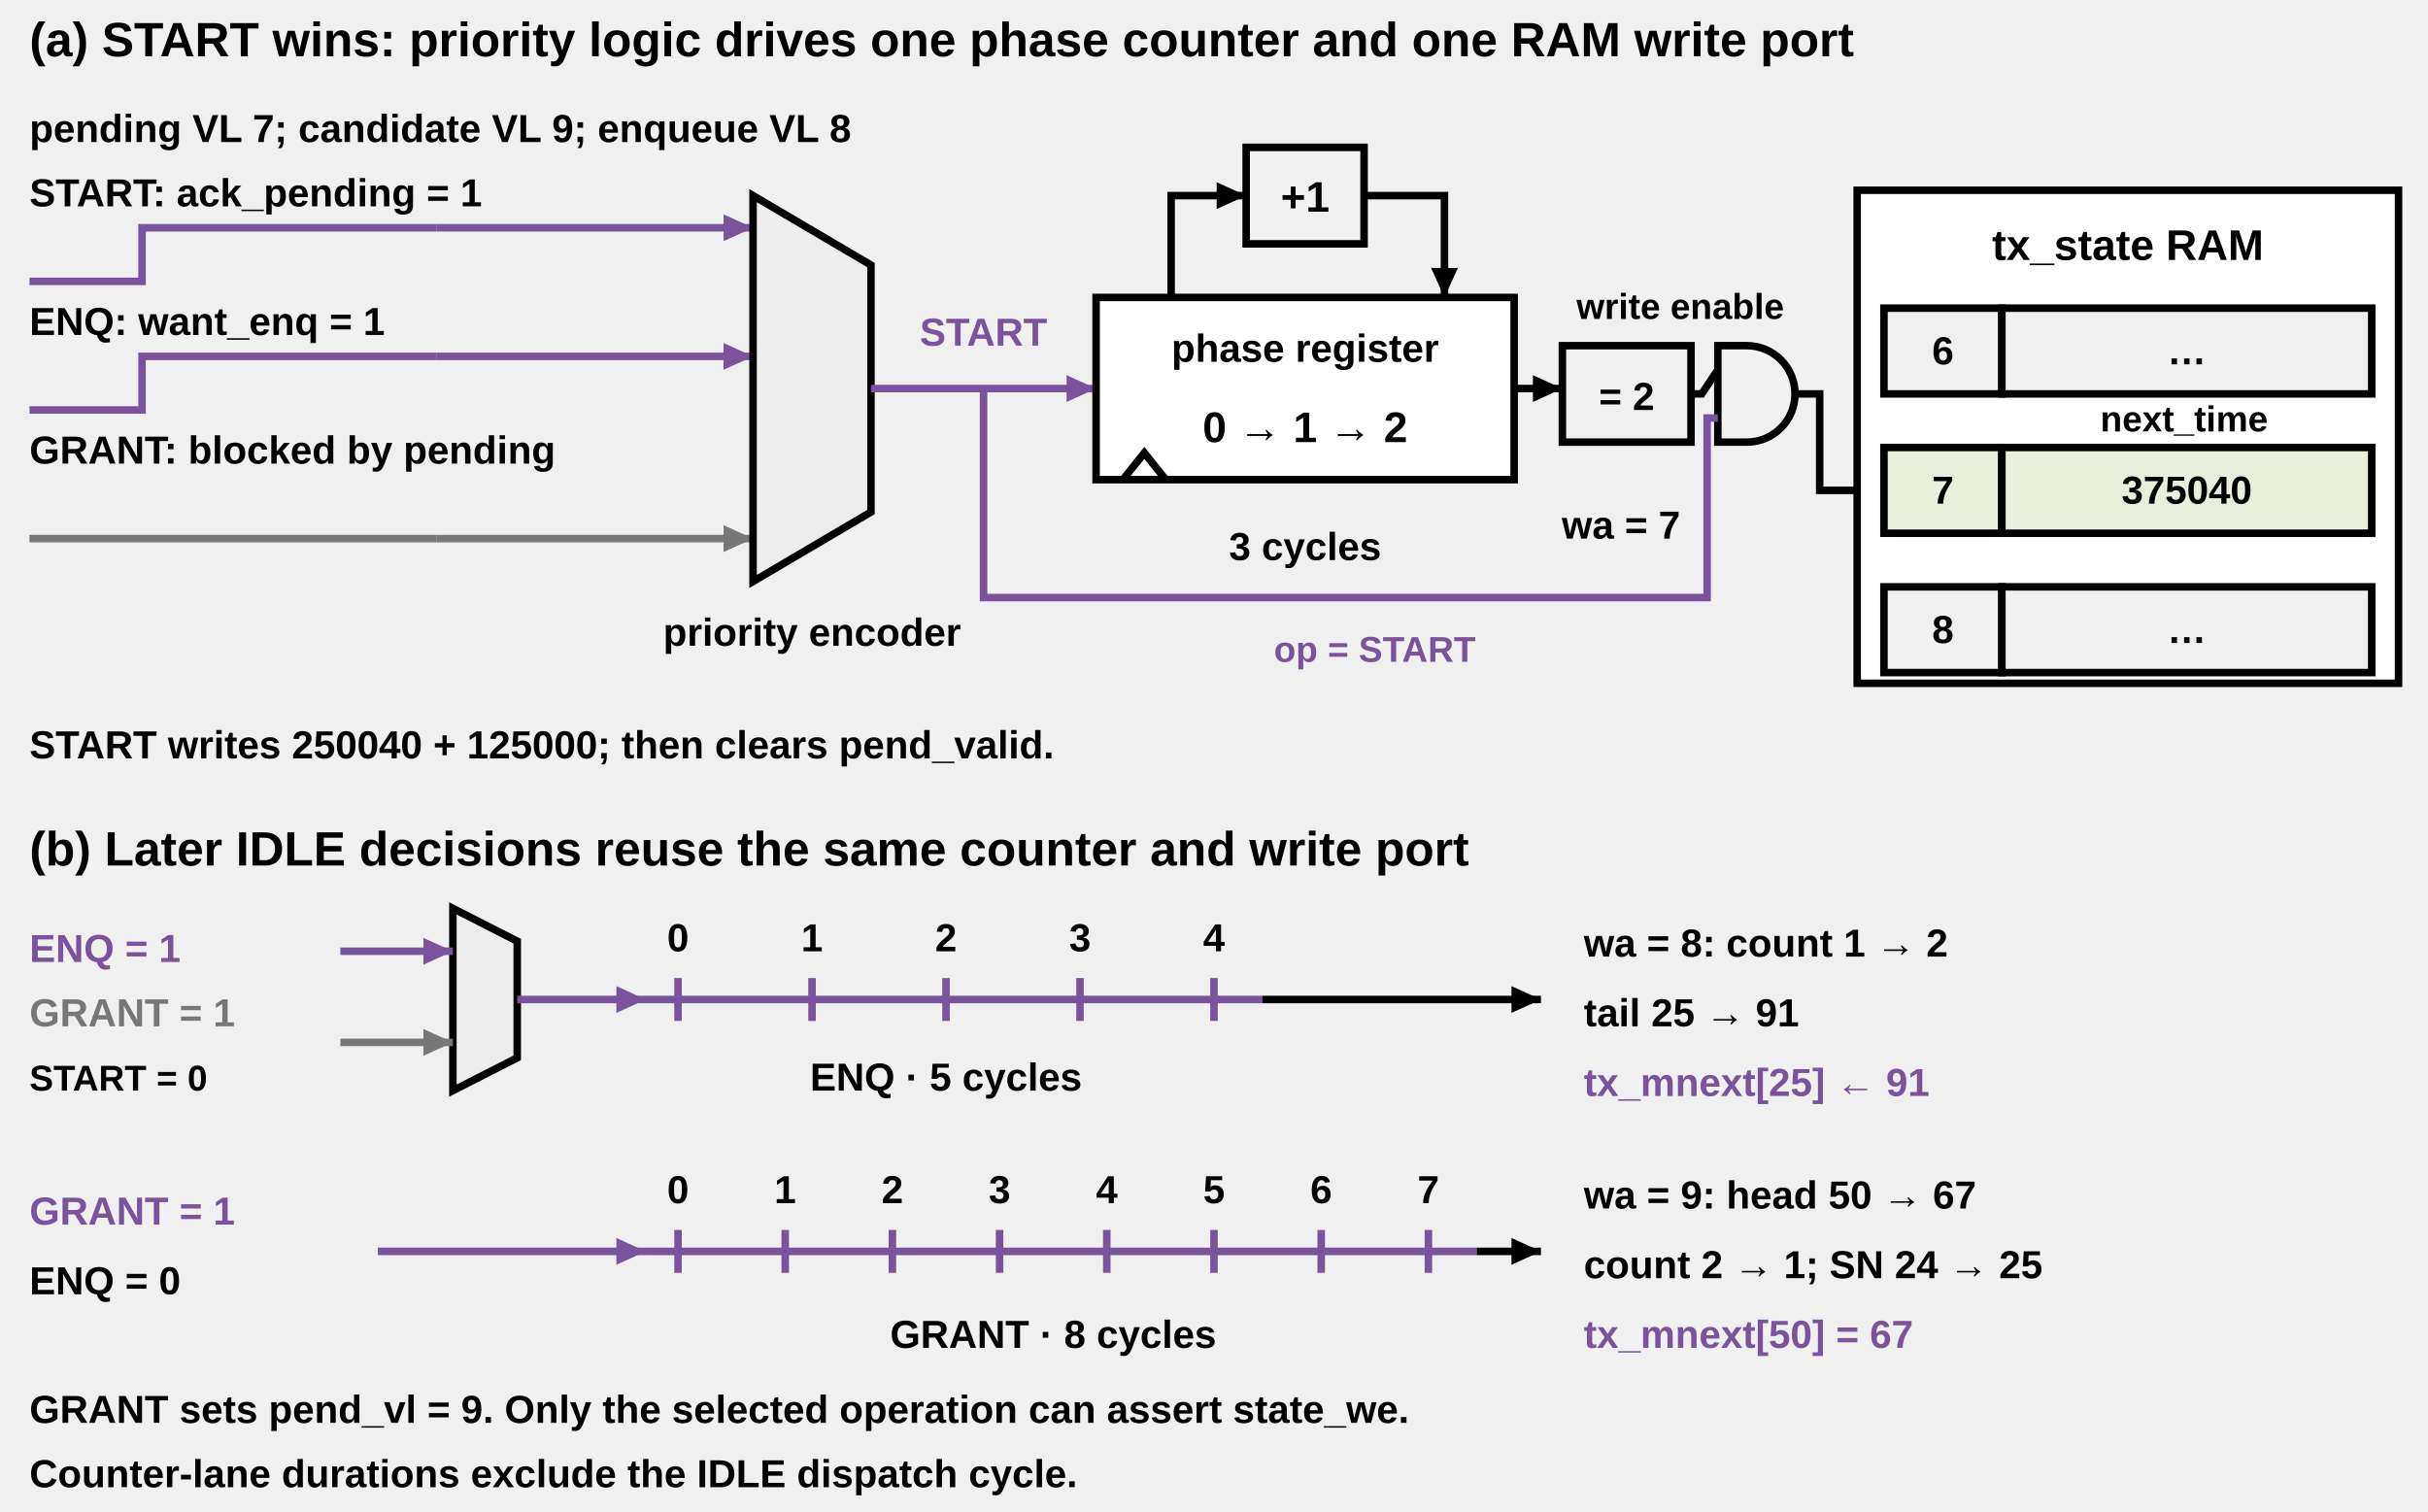
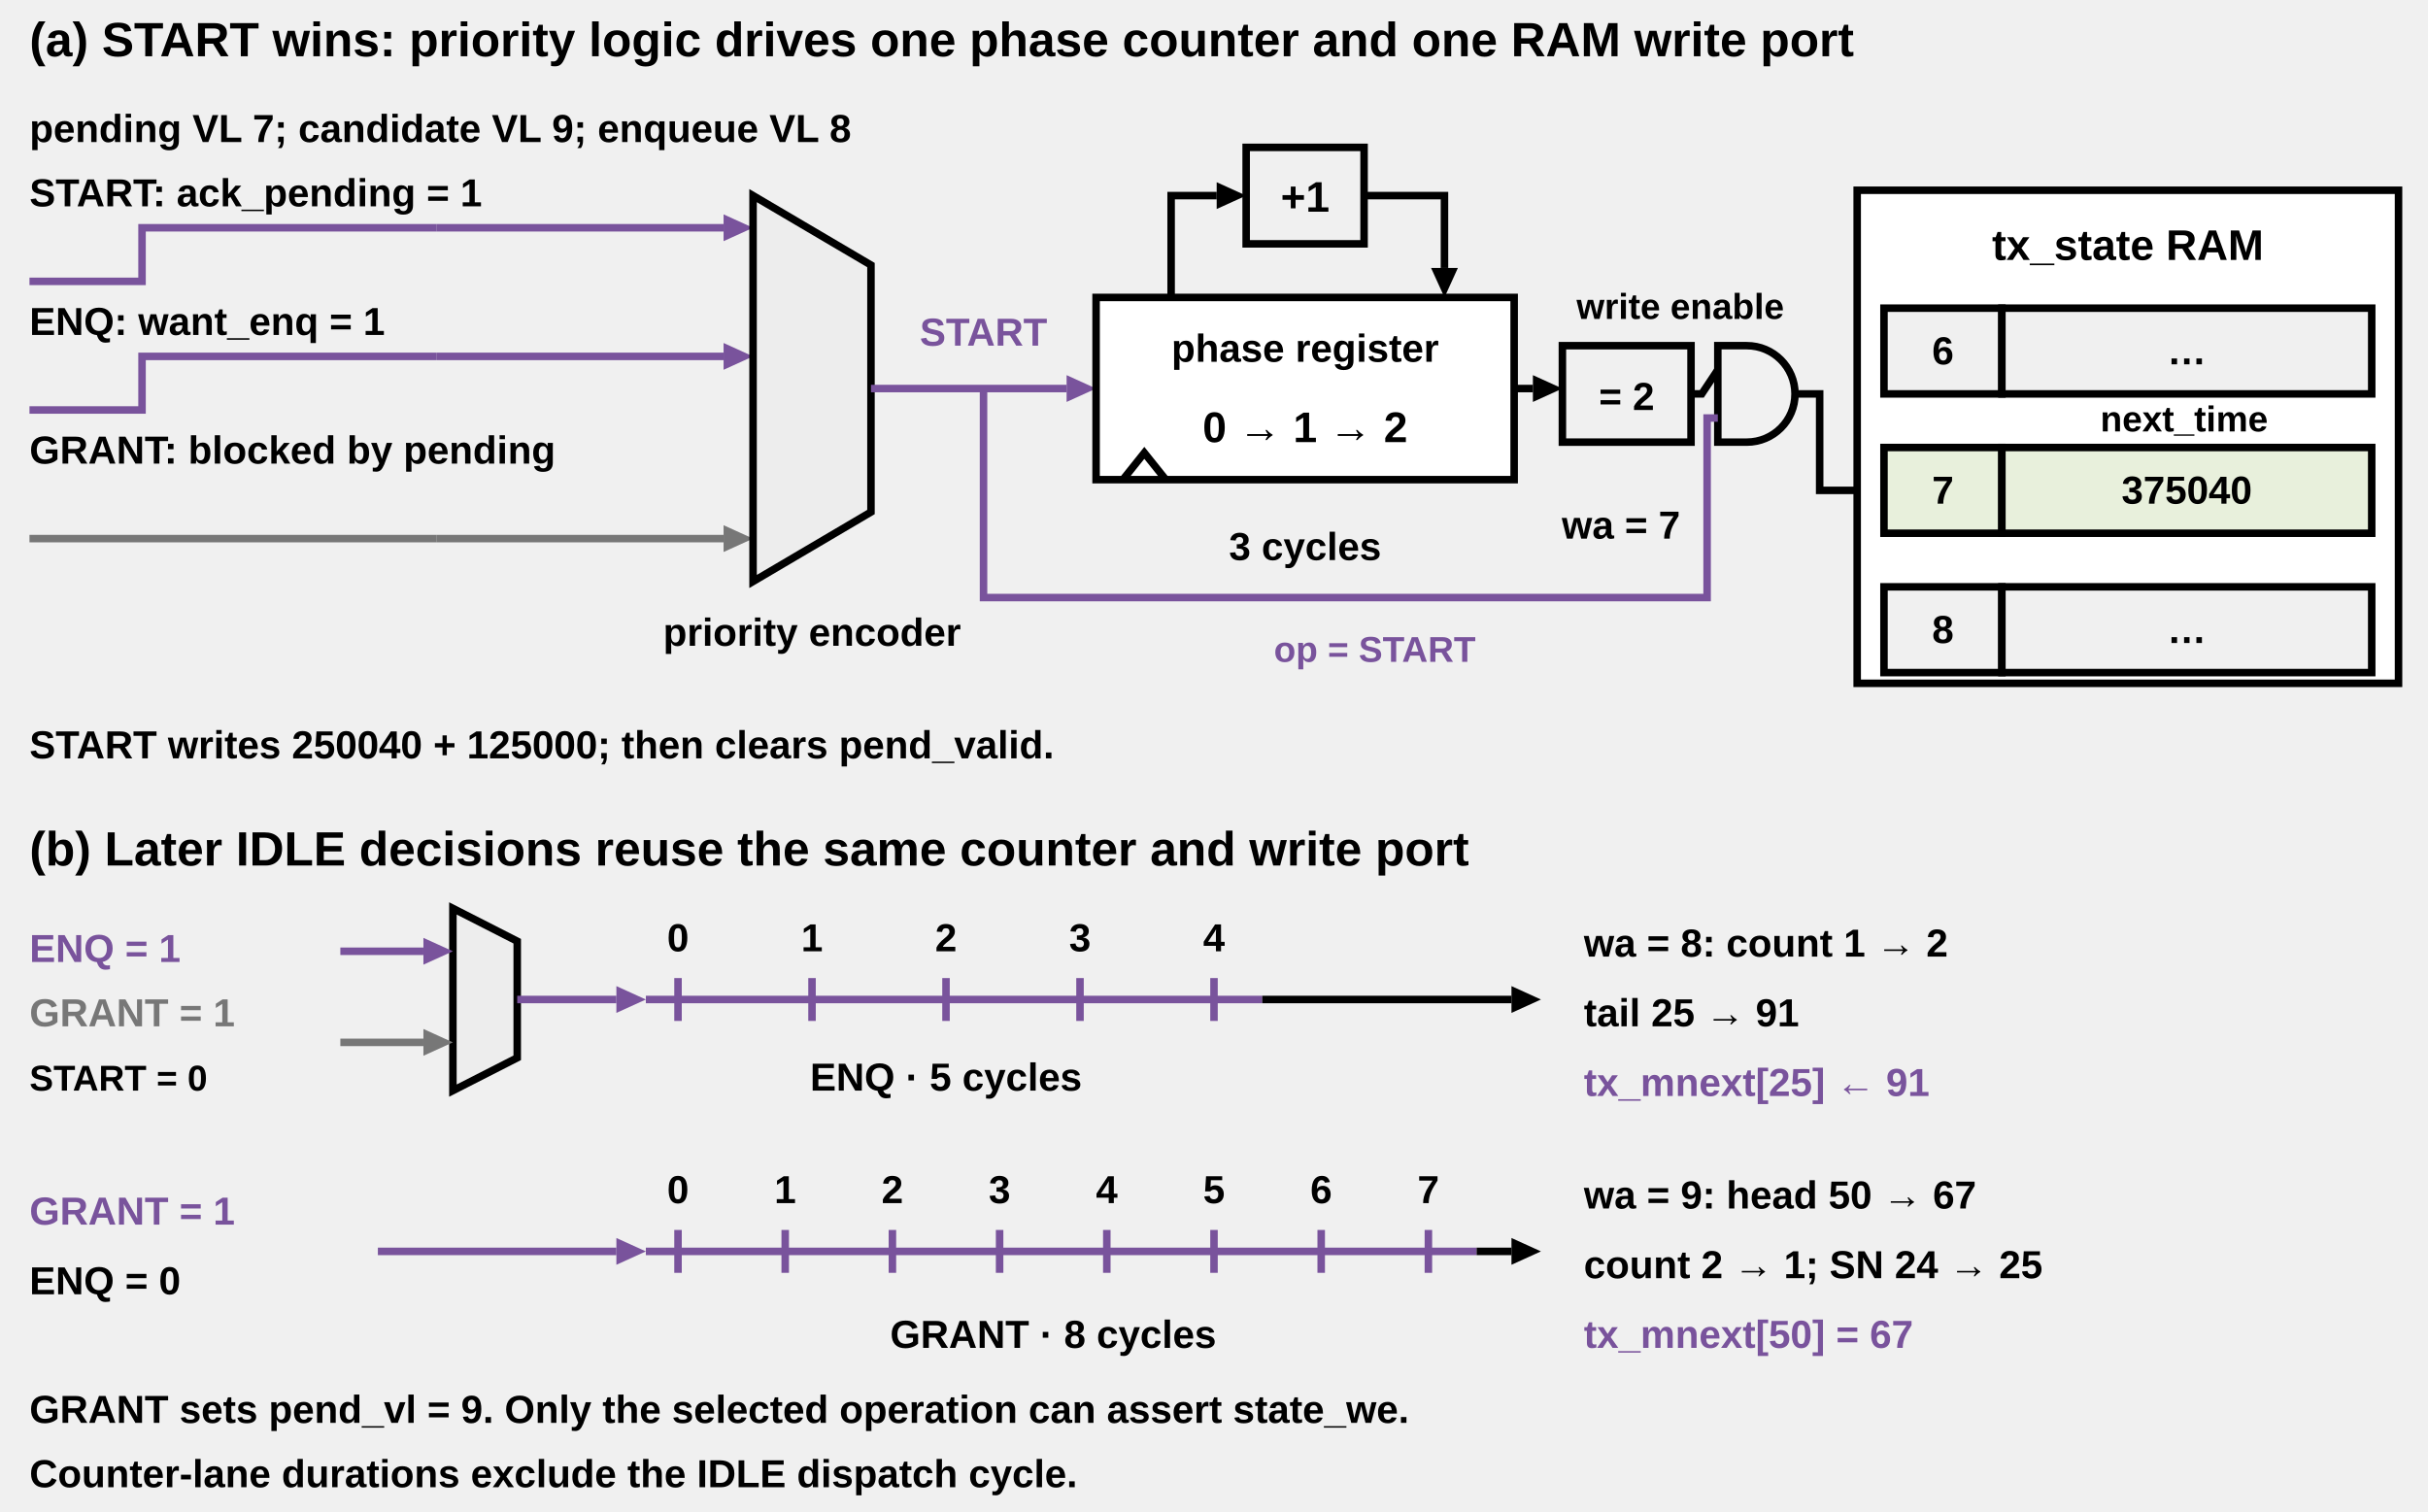
<svg xmlns="http://www.w3.org/2000/svg" width="453.0pt" height="282.0pt" viewBox="-1.5 -1.5 453.0 282.0">
  <style>text { font-family: Arial, Helvetica, sans-serif; }</style>
  <text x="4.00" y="9.00" font-size="9" text-anchor="start" fill="#000" font-weight="bold">(a) START wins: priority logic drives one phase counter and one RAM write port</text>
  <text x="4.00" y="25.00" font-size="7.3" text-anchor="start" fill="#000" font-weight="bold">pending VL 7; candidate VL 9; enqueue VL 8</text>
  <text x="4.00" y="37.00" font-size="7.3" text-anchor="start" fill="#000" font-weight="bold">START: ack_pending = 1</text>
  <path d="M 4.00 51.00 L 25.00 51.00 L 25.00 41.00 L 80.00 41.00" fill="none" stroke="#79539C" stroke-width="1.4" />
-   <path d="M 80.00 41.00 L 139.00 41.00" fill="none" stroke="#79539C" stroke-width="1.4" />
+   <path d="M 80.00 41.00 L 133.50 41.00" fill="none" stroke="#79539C" stroke-width="1.4" />
  <polygon points="139.00,41.00 133.50,43.50 133.50,38.50" fill="#79539C" />
  <text x="4.00" y="61.00" font-size="7.3" text-anchor="start" fill="#000" font-weight="bold">ENQ: want_enq = 1</text>
  <path d="M 4.00 75.00 L 25.00 75.00 L 25.00 65.00 L 80.00 65.00" fill="none" stroke="#79539C" stroke-width="1.4" />
-   <path d="M 80.00 65.00 L 139.00 65.00" fill="none" stroke="#79539C" stroke-width="1.4" />
+   <path d="M 80.00 65.00 L 133.50 65.00" fill="none" stroke="#79539C" stroke-width="1.4" />
  <polygon points="139.00,65.00 133.50,67.50 133.50,62.50" fill="#79539C" />
  <text x="4.00" y="85.00" font-size="7.3" text-anchor="start" fill="#000" font-weight="bold">GRANT: blocked by pending</text>
  <path d="M 4.00 99.00 L 80.00 99.00" fill="none" stroke="#777" stroke-width="1.4" />
-   <path d="M 80.00 99.00 L 139.00 99.00" fill="none" stroke="#777" stroke-width="1.4" />
+   <path d="M 80.00 99.00 L 133.50 99.00" fill="none" stroke="#777" stroke-width="1.4" />
  <polygon points="139.00,99.00 133.50,101.50 133.50,96.50" fill="#777" />
  <polygon points="139.00,35.00 161.00,47.96 161.00,94.04 139.00,107.00" fill="#EDEDED" stroke="#000" stroke-width="1.4" />
  <text x="150.00" y="119.00" font-size="7.3" text-anchor="middle" fill="#000" font-weight="bold">priority encoder</text>
-   <path d="M 161.00 71.00 L 203.00 71.00" fill="none" stroke="#79539C" stroke-width="1.4" />
+   <path d="M 161.00 71.00 L 197.50 71.00" fill="none" stroke="#79539C" stroke-width="1.4" />
  <polygon points="203.00,71.00 197.50,73.50 197.50,68.50" fill="#79539C" />
  <text x="182.00" y="63.00" font-size="7.3" text-anchor="middle" fill="#79539C" font-weight="bold">START</text>
  <rect x="203.00" y="54.00" width="78.00" height="34.00" rx="0" fill="#fff" stroke="#000" stroke-width="1.4" />
  <text x="242.00" y="66.00" font-size="7.3" text-anchor="middle" fill="#000" font-weight="bold">phase register</text>
  <text x="242.00" y="81.00" font-size="8" text-anchor="middle" fill="#000" font-weight="bold">0 → 1 → 2</text>
  <path d="M 208.00 88.00 L 212.00 83.00 L 216.00 88.00" fill="none" stroke="#000" stroke-width="1.4" />
  <rect x="231.00" y="26.00" width="22.00" height="18.00" rx="0" fill="#F0F0F0" stroke="#000" stroke-width="1.4" />
  <text x="242.00" y="38.00" font-size="8" text-anchor="middle" fill="#000" font-weight="bold">+1</text>
-   <path d="M 217.00 54.00 L 217.00 35.00 L 231.00 35.00" fill="none" stroke="#000" stroke-width="1.4" />
+   <path d="M 217.00 54.00 L 217.00 35.00 L 225.50 35.00" fill="none" stroke="#000" stroke-width="1.4" />
  <polygon points="231.00,35.00 225.50,37.50 225.50,32.50" fill="#000" />
-   <path d="M 253.00 35.00 L 268.00 35.00 L 268.00 54.00" fill="none" stroke="#000" stroke-width="1.4" />
+   <path d="M 253.00 35.00 L 268.00 35.00 L 268.00 48.50" fill="none" stroke="#000" stroke-width="1.4" />
  <polygon points="268.00,54.00 265.50,48.50 270.50,48.50" fill="#000" />
  <text x="242.00" y="103.00" font-size="7.3" text-anchor="middle" fill="#000" font-weight="bold">3 cycles</text>
  <rect x="290.00" y="63.00" width="24.00" height="18.00" rx="0" fill="#F0F0F0" stroke="#000" stroke-width="1.4" />
  <text x="302.00" y="75.00" font-size="7.3" text-anchor="middle" fill="#000" font-weight="bold">= 2</text>
-   <path d="M 281.00 71.00 L 290.00 71.00" fill="none" stroke="#000" stroke-width="1.4" />
+   <path d="M 281.00 71.00 L 284.50 71.00" fill="none" stroke="#000" stroke-width="1.4" />
  <polygon points="290.00,71.00 284.50,73.50 284.50,68.50" fill="#000" />
  <path d="M 319 63 H 324.4 A 9.0 9.0 0 0 1 324.4 81 H 319 Z" fill="#F1F1F1" stroke="#000" stroke-width="1.4" />
  <path d="M 314.00 72.00 L 316.00 72.00 L 319.00 67.50" fill="none" stroke="#000" stroke-width="1.4" />
  <path d="M 182.00 71.00 L 182.00 110.00 L 317.00 110.00 L 317.00 76.50 L 319.00 76.50" fill="none" stroke="#79539C" stroke-width="1.4" />
  <text x="255.00" y="122.00" font-size="6.7" text-anchor="middle" fill="#79539C" font-weight="bold">op = START</text>
-   <path d="M 333.40 72.00 L 338.00 72.00 L 338.00 90.00 L 350.00 90.00" fill="none" stroke="#000" stroke-width="1.4" />
+   <path d="M 333.40 72.00 L 338.00 72.00 L 338.00 90.00 L 344.50 90.00" fill="none" stroke="#000" stroke-width="1.4" />
  <polygon points="350.00,90.00 344.50,92.50 344.50,87.50" fill="#000" />
  <text x="312.00" y="58.00" font-size="6.7" text-anchor="middle" fill="#000" font-weight="bold">write enable</text>
  <text x="312.00" y="99.00" font-size="7.3" text-anchor="end" fill="#000" font-weight="bold">wa = 7</text>
  <rect x="345.00" y="34.00" width="101.00" height="92.00" rx="0" fill="#fff" stroke="#000" stroke-width="1.4" />
  <text x="395.50" y="47.00" font-size="8" text-anchor="middle" fill="#000" font-weight="bold">tx_state RAM</text>
  <rect x="350.00" y="56.00" width="22.00" height="16.00" rx="0" fill="#F0F0F0" stroke="#000" stroke-width="1.4" />
  <text x="361.00" y="66.48" font-size="7.3" text-anchor="middle" fill="#000" font-weight="bold">6</text>
  <rect x="372.00" y="56.00" width="69.00" height="16.00" rx="0" fill="#F0F0F0" stroke="#000" stroke-width="1.4" />
  <text x="406.50" y="66.48" font-size="7.3" text-anchor="middle" fill="#000" font-weight="bold">…</text>
  <rect x="350.00" y="82.00" width="22.00" height="16.00" rx="0" fill="#E8F0DC" stroke="#000" stroke-width="1.4" />
  <text x="361.00" y="92.48" font-size="7.3" text-anchor="middle" fill="#000" font-weight="bold">7</text>
  <rect x="372.00" y="82.00" width="69.00" height="16.00" rx="0" fill="#E8F0DC" stroke="#000" stroke-width="1.4" />
  <text x="406.50" y="92.48" font-size="7.3" text-anchor="middle" fill="#000" font-weight="bold">375040</text>
  <rect x="350.00" y="108.00" width="22.00" height="16.00" rx="0" fill="#F0F0F0" stroke="#000" stroke-width="1.4" />
  <text x="361.00" y="118.48" font-size="7.3" text-anchor="middle" fill="#000" font-weight="bold">8</text>
  <rect x="372.00" y="108.00" width="69.00" height="16.00" rx="0" fill="#F0F0F0" stroke="#000" stroke-width="1.4" />
  <text x="406.50" y="118.48" font-size="7.3" text-anchor="middle" fill="#000" font-weight="bold">…</text>
  <text x="406.00" y="79.00" font-size="6.7" text-anchor="middle" fill="#000" font-weight="bold">next_time</text>
  <text x="4.00" y="140.00" font-size="7.3" text-anchor="start" fill="#000" font-weight="bold">START writes 250040 + 125000; then clears pend_valid.</text>
  <text x="4.00" y="160.00" font-size="9" text-anchor="start" fill="#000" font-weight="bold">(b) Later IDLE decisions reuse the same counter and write port</text>
  <text x="4.00" y="178.00" font-size="7.3" text-anchor="start" fill="#79539C" font-weight="bold">ENQ = 1</text>
  <text x="4.00" y="190.00" font-size="7.3" text-anchor="start" fill="#777" font-weight="bold">GRANT = 1</text>
  <text x="4.00" y="202.00" font-size="6.7" text-anchor="start" fill="#000" font-weight="bold">START = 0</text>
  <polygon points="83.00,168.00 95.00,174.12 95.00,195.88 83.00,202.00" fill="#EDEDED" stroke="#000" stroke-width="1.4" />
-   <path d="M 62.00 176.00 L 83.00 176.00" fill="none" stroke="#79539C" stroke-width="1.4" />
+   <path d="M 62.00 176.00 L 77.50 176.00" fill="none" stroke="#79539C" stroke-width="1.4" />
  <polygon points="83.00,176.00 77.50,178.50 77.50,173.50" fill="#79539C" />
-   <path d="M 62.00 193.00 L 83.00 193.00" fill="none" stroke="#777" stroke-width="1.4" />
+   <path d="M 62.00 193.00 L 77.50 193.00" fill="none" stroke="#777" stroke-width="1.4" />
  <polygon points="83.00,193.00 77.50,195.50 77.50,190.50" fill="#777" />
-   <path d="M 95.00 185.00 L 119.00 185.00" fill="none" stroke="#79539C" stroke-width="1.4" />
+   <path d="M 95.00 185.00 L 113.50 185.00" fill="none" stroke="#79539C" stroke-width="1.4" />
  <polygon points="119.00,185.00 113.50,187.50 113.50,182.50" fill="#79539C" />
  <path d="M 119.00 185.00 L 234.00 185.00" fill="none" stroke="#79539C" stroke-width="1.4" />
  <path d="M 125.00 181.00 L 125.00 189.00" fill="none" stroke="#79539C" stroke-width="1.4" />
  <text x="125.00" y="176.00" font-size="7.3" text-anchor="middle" fill="#000" font-weight="bold">0</text>
  <path d="M 150.00 181.00 L 150.00 189.00" fill="none" stroke="#79539C" stroke-width="1.4" />
  <text x="150.00" y="176.00" font-size="7.3" text-anchor="middle" fill="#000" font-weight="bold">1</text>
  <path d="M 175.00 181.00 L 175.00 189.00" fill="none" stroke="#79539C" stroke-width="1.4" />
  <text x="175.00" y="176.00" font-size="7.3" text-anchor="middle" fill="#000" font-weight="bold">2</text>
  <path d="M 200.00 181.00 L 200.00 189.00" fill="none" stroke="#79539C" stroke-width="1.4" />
  <text x="200.00" y="176.00" font-size="7.3" text-anchor="middle" fill="#000" font-weight="bold">3</text>
  <path d="M 225.00 181.00 L 225.00 189.00" fill="none" stroke="#79539C" stroke-width="1.4" />
  <text x="225.00" y="176.00" font-size="7.3" text-anchor="middle" fill="#000" font-weight="bold">4</text>
  <text x="175.00" y="202.00" font-size="7.3" text-anchor="middle" fill="#000" font-weight="bold">ENQ · 5 cycles</text>
-   <path d="M 234.00 185.00 L 286.00 185.00" fill="none" stroke="#000" stroke-width="1.4" />
+   <path d="M 234.00 185.00 L 280.50 185.00" fill="none" stroke="#000" stroke-width="1.4" />
  <polygon points="286.00,185.00 280.50,187.50 280.50,182.50" fill="#000" />
  <text x="294.00" y="177.00" font-size="7.3" text-anchor="start" fill="#000" font-weight="bold">wa = 8: count 1 → 2</text>
  <text x="294.00" y="190.00" font-size="7.3" text-anchor="start" fill="#000" font-weight="bold">tail 25 → 91</text>
  <text x="294.00" y="203.00" font-size="7.3" text-anchor="start" fill="#79539C" font-weight="bold">tx_mnext[25] ← 91</text>
  <text x="4.00" y="227.00" font-size="7.3" text-anchor="start" fill="#79539C" font-weight="bold">GRANT = 1</text>
  <text x="4.00" y="240.00" font-size="7.3" text-anchor="start" fill="#000" font-weight="bold">ENQ = 0</text>
-   <path d="M 69.00 232.00 L 119.00 232.00" fill="none" stroke="#79539C" stroke-width="1.4" />
+   <path d="M 69.00 232.00 L 113.50 232.00" fill="none" stroke="#79539C" stroke-width="1.4" />
  <polygon points="119.00,232.00 113.50,234.50 113.50,229.50" fill="#79539C" />
  <path d="M 119.00 232.00 L 274.00 232.00" fill="none" stroke="#79539C" stroke-width="1.4" />
  <path d="M 125.00 228.00 L 125.00 236.00" fill="none" stroke="#79539C" stroke-width="1.4" />
  <text x="125.00" y="223.00" font-size="7.3" text-anchor="middle" fill="#000" font-weight="bold">0</text>
  <path d="M 145.00 228.00 L 145.00 236.00" fill="none" stroke="#79539C" stroke-width="1.4" />
  <text x="145.00" y="223.00" font-size="7.3" text-anchor="middle" fill="#000" font-weight="bold">1</text>
  <path d="M 165.00 228.00 L 165.00 236.00" fill="none" stroke="#79539C" stroke-width="1.4" />
  <text x="165.00" y="223.00" font-size="7.3" text-anchor="middle" fill="#000" font-weight="bold">2</text>
  <path d="M 185.00 228.00 L 185.00 236.00" fill="none" stroke="#79539C" stroke-width="1.4" />
  <text x="185.00" y="223.00" font-size="7.3" text-anchor="middle" fill="#000" font-weight="bold">3</text>
  <path d="M 205.00 228.00 L 205.00 236.00" fill="none" stroke="#79539C" stroke-width="1.4" />
  <text x="205.00" y="223.00" font-size="7.3" text-anchor="middle" fill="#000" font-weight="bold">4</text>
  <path d="M 225.00 228.00 L 225.00 236.00" fill="none" stroke="#79539C" stroke-width="1.4" />
  <text x="225.00" y="223.00" font-size="7.3" text-anchor="middle" fill="#000" font-weight="bold">5</text>
  <path d="M 245.00 228.00 L 245.00 236.00" fill="none" stroke="#79539C" stroke-width="1.4" />
  <text x="245.00" y="223.00" font-size="7.3" text-anchor="middle" fill="#000" font-weight="bold">6</text>
  <path d="M 265.00 228.00 L 265.00 236.00" fill="none" stroke="#79539C" stroke-width="1.4" />
  <text x="265.00" y="223.00" font-size="7.3" text-anchor="middle" fill="#000" font-weight="bold">7</text>
  <text x="195.00" y="250.00" font-size="7.3" text-anchor="middle" fill="#000" font-weight="bold">GRANT · 8 cycles</text>
-   <path d="M 274.00 232.00 L 286.00 232.00" fill="none" stroke="#000" stroke-width="1.4" />
+   <path d="M 274.00 232.00 L 280.50 232.00" fill="none" stroke="#000" stroke-width="1.4" />
  <polygon points="286.00,232.00 280.50,234.50 280.50,229.50" fill="#000" />
  <text x="294.00" y="224.00" font-size="7.3" text-anchor="start" fill="#000" font-weight="bold">wa = 9: head 50 → 67</text>
  <text x="294.00" y="237.00" font-size="7.3" text-anchor="start" fill="#000" font-weight="bold">count 2 → 1; SN 24 → 25</text>
  <text x="294.00" y="250.00" font-size="7.3" text-anchor="start" fill="#79539C" font-weight="bold">tx_mnext[50] = 67</text>
  <text x="4.00" y="264.00" font-size="7.3" text-anchor="start" fill="#000" font-weight="bold">GRANT sets pend_vl = 9. Only the selected operation can assert state_we.</text>
  <text x="4.00" y="276.00" font-size="7.3" text-anchor="start" fill="#000" font-weight="bold">Counter-lane durations exclude the IDLE dispatch cycle.</text>
</svg>
